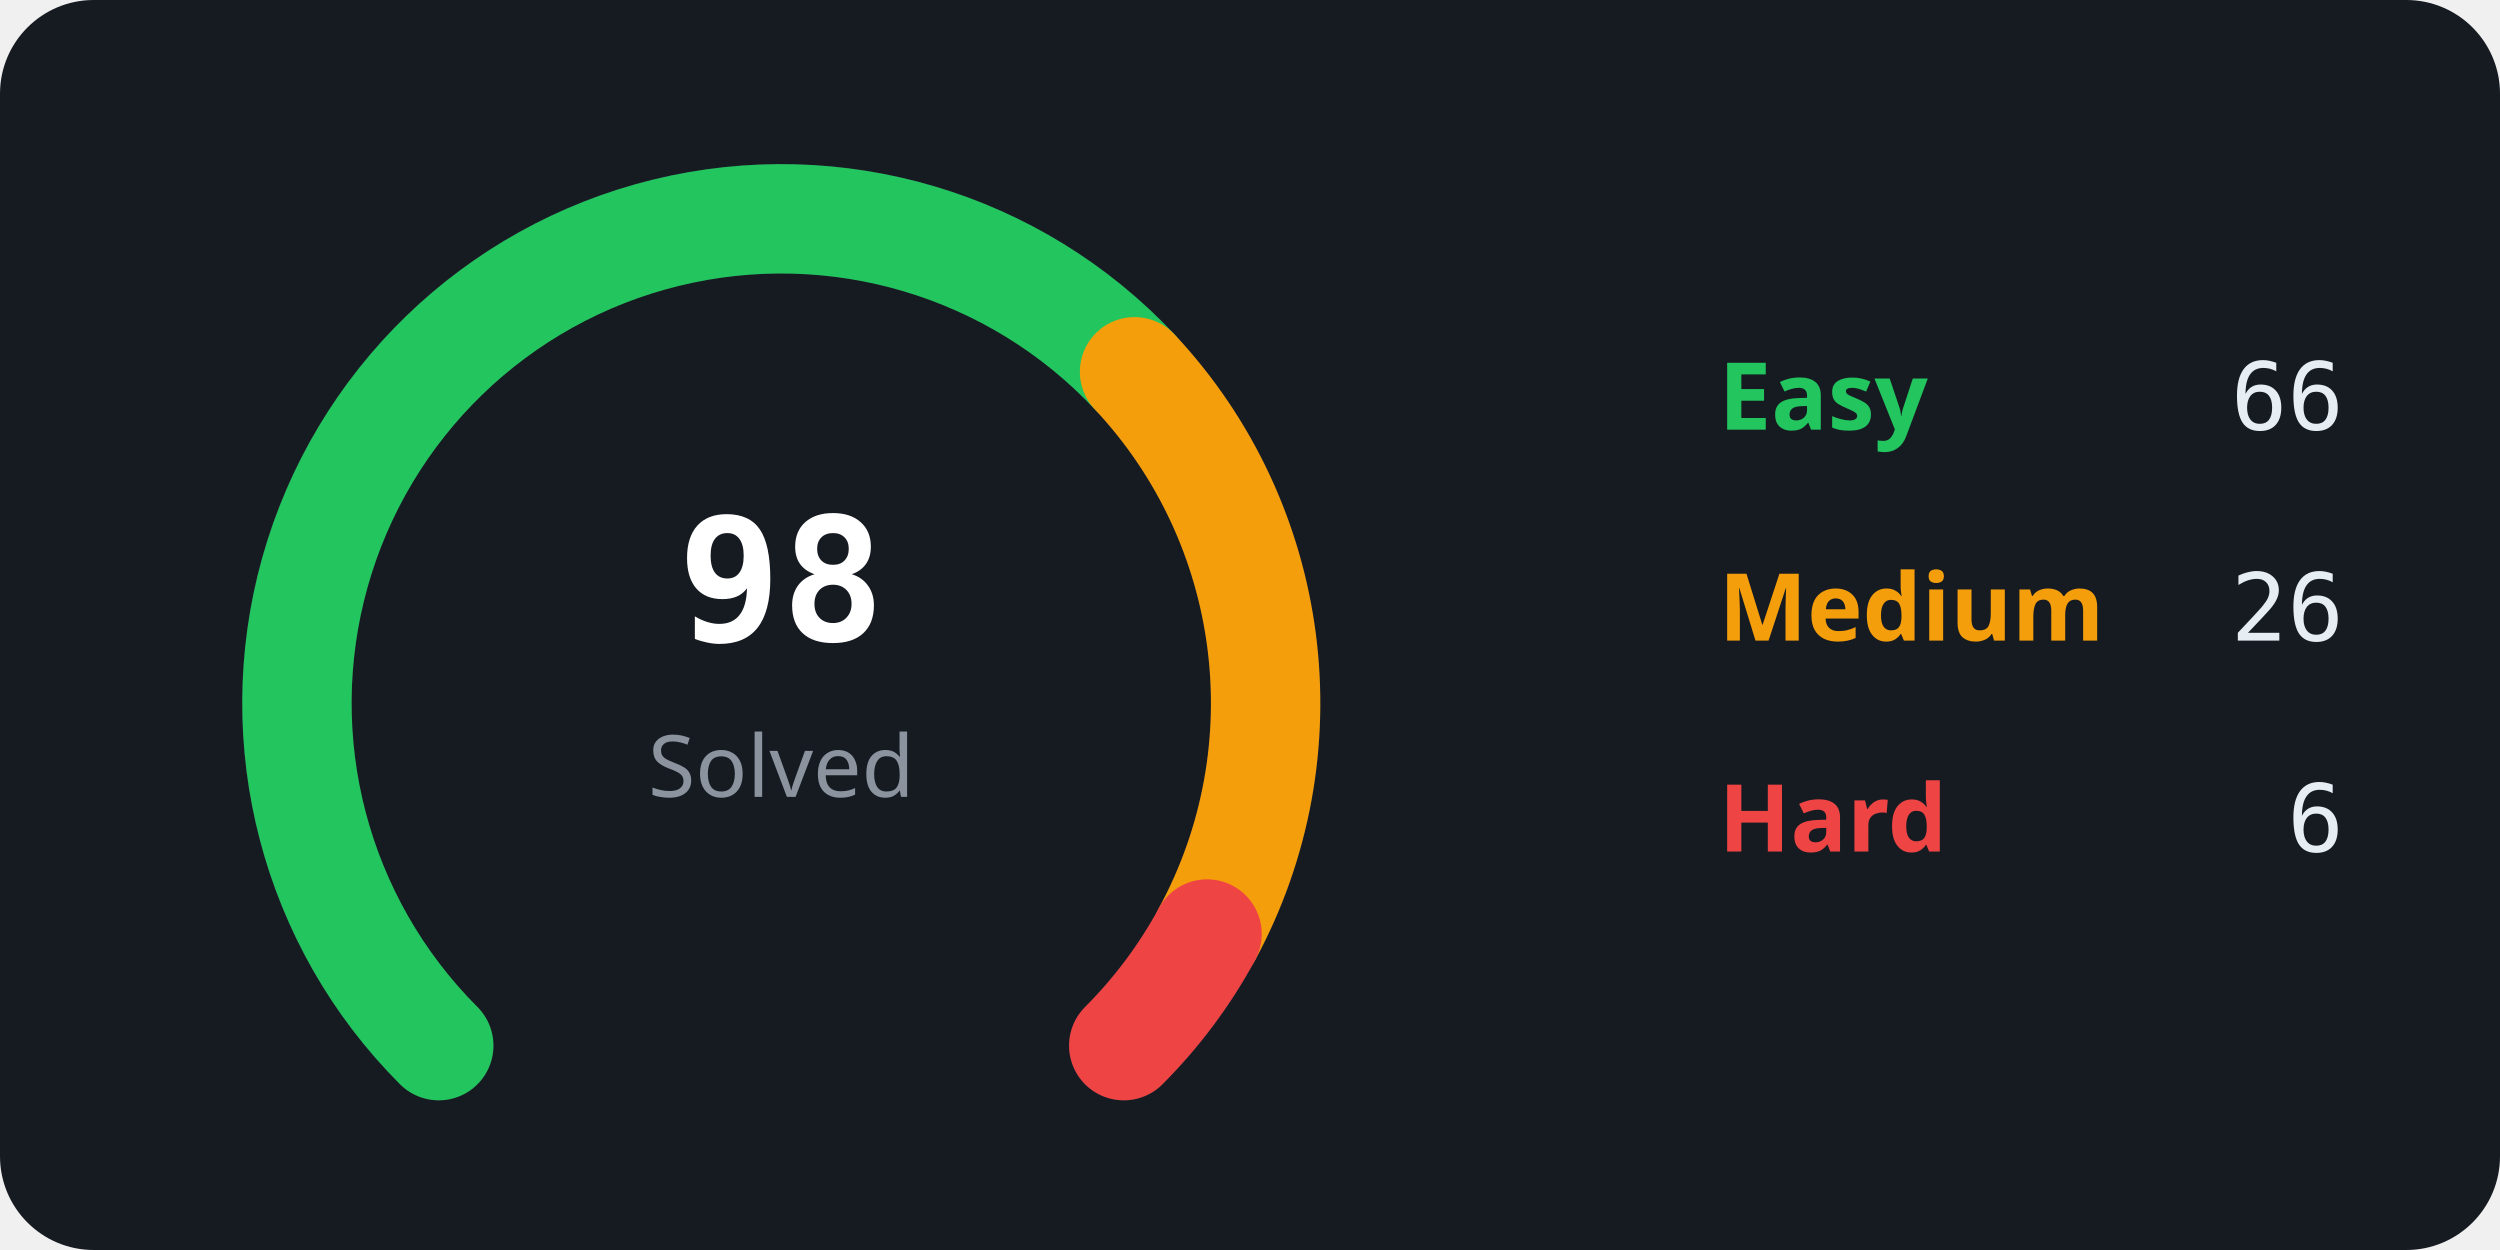
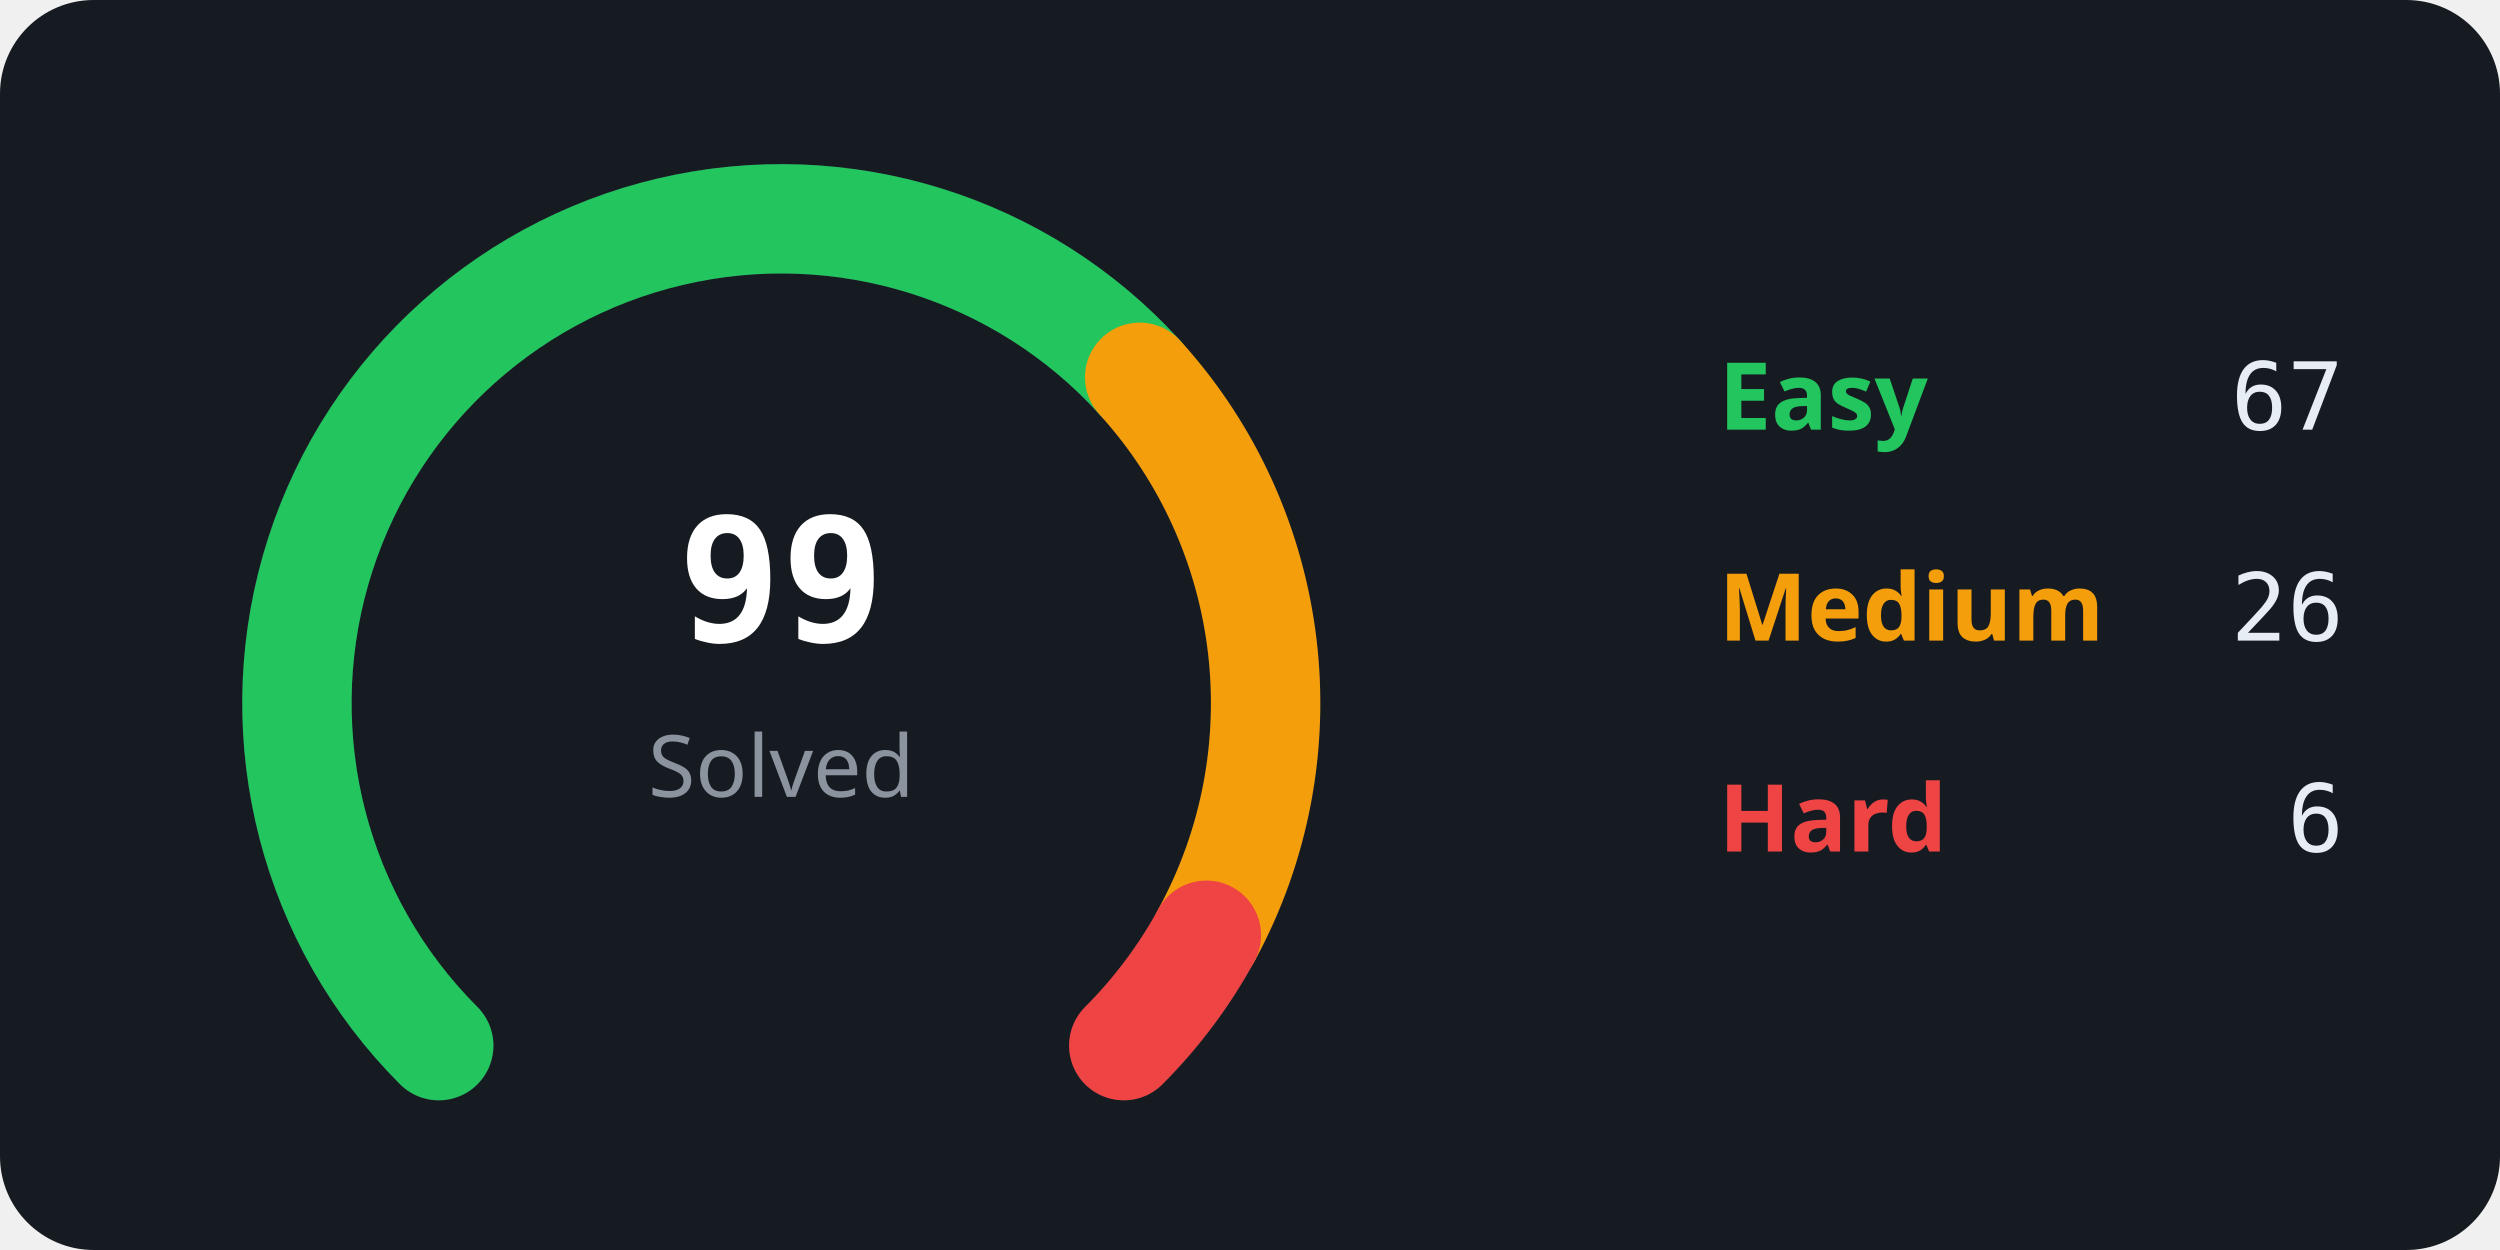
<svg xmlns="http://www.w3.org/2000/svg" width="320" height="160" viewBox="0 0 320 160">
  <rect width="320" height="160" rx="12" fill="#161b22" />
  <path d="M 56.159,133.841 A 62,62 0 1,1 143.841,133.841" stroke="#2d2d3d" stroke-width="14" fill="none" stroke-linecap="round" />
-   <path d="M 56.159,133.841 A 62,62 0 1,1 145.223,47.587" stroke="#22c55e" stroke-width="14" fill="none" stroke-linecap="round" />
-   <path d="M 145.223,47.587 A 62,62 0 0,1 154.502,119.555" stroke="#f59e0b" stroke-width="14" fill="none" stroke-linecap="round" />
-   <path d="M 154.502,119.555 A 62,62 0 0,1 143.841,133.841" stroke="#ef4444" stroke-width="14" fill="none" stroke-linecap="round" />
-   <text x="100" y="82" text-anchor="middle" fill="white" font-size="22" font-weight="bold" font-family="monospace">98</text>
+   <path d="M 56.159,133.841 A 62,62 0 1,1 145.877,48.295" stroke="#22c55e" stroke-width="14" fill="none" stroke-linecap="round" />
+   <path d="M 145.877,48.295 A 62,62 0 0,1 154.416,119.713" stroke="#f59e0b" stroke-width="14" fill="none" stroke-linecap="round" />
+   <path d="M 154.416,119.713 A 62,62 0 0,1 143.841,133.841" stroke="#ef4444" stroke-width="14" fill="none" stroke-linecap="round" />
+   <text x="100" y="82" text-anchor="middle" fill="white" font-size="22" font-weight="bold" font-family="monospace">99</text>
  <text x="100" y="102" text-anchor="middle" fill="#8b949e" font-size="11" font-family="sans-serif">Solved</text>
  <text x="220" y="55" fill="#22c55e" font-size="12" font-weight="bold" font-family="sans-serif">Easy</text>
-   <text x="300" y="55" fill="#e6edf3" font-size="12" font-family="monospace" text-anchor="end">66</text>
+   <text x="300" y="55" fill="#e6edf3" font-size="12" font-family="monospace" text-anchor="end">67</text>
  <text x="220" y="82" fill="#f59e0b" font-size="12" font-weight="bold" font-family="sans-serif">Medium</text>
  <text x="300" y="82" fill="#e6edf3" font-size="12" font-family="monospace" text-anchor="end">26</text>
  <text x="220" y="109" fill="#ef4444" font-size="12" font-weight="bold" font-family="sans-serif">Hard</text>
  <text x="300" y="109" fill="#e6edf3" font-size="12" font-family="monospace" text-anchor="end">6</text>
</svg>
